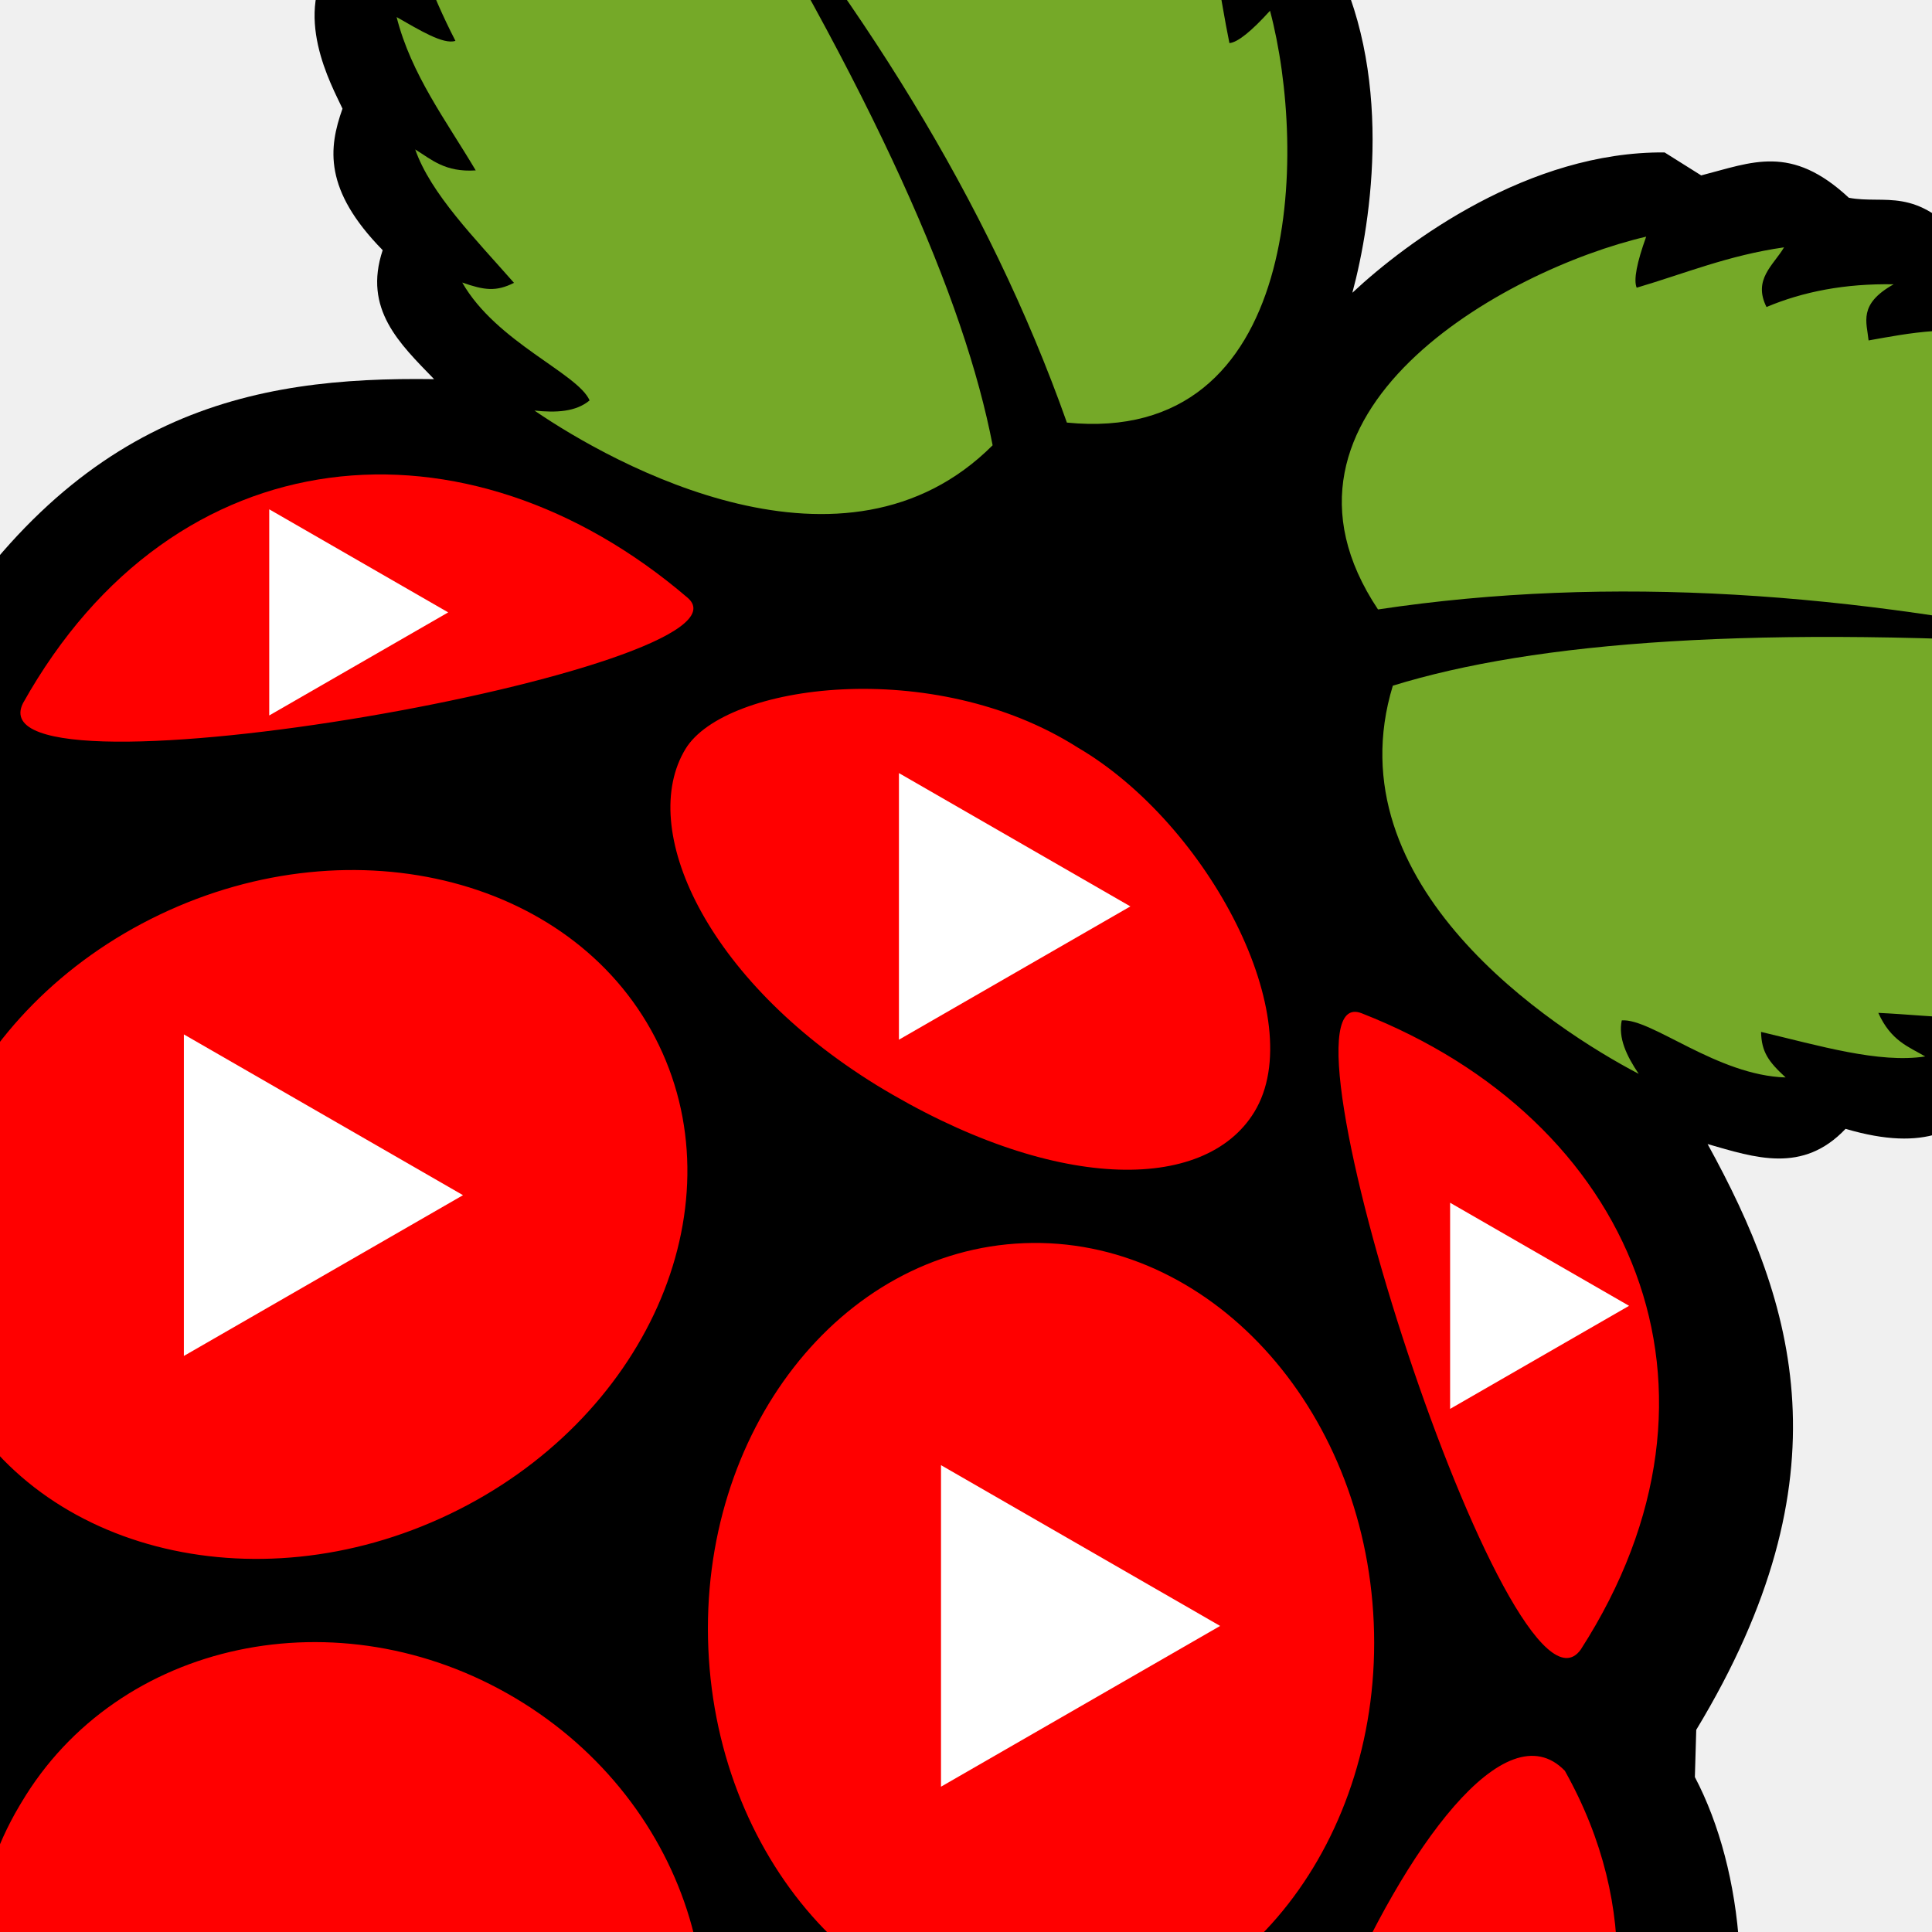
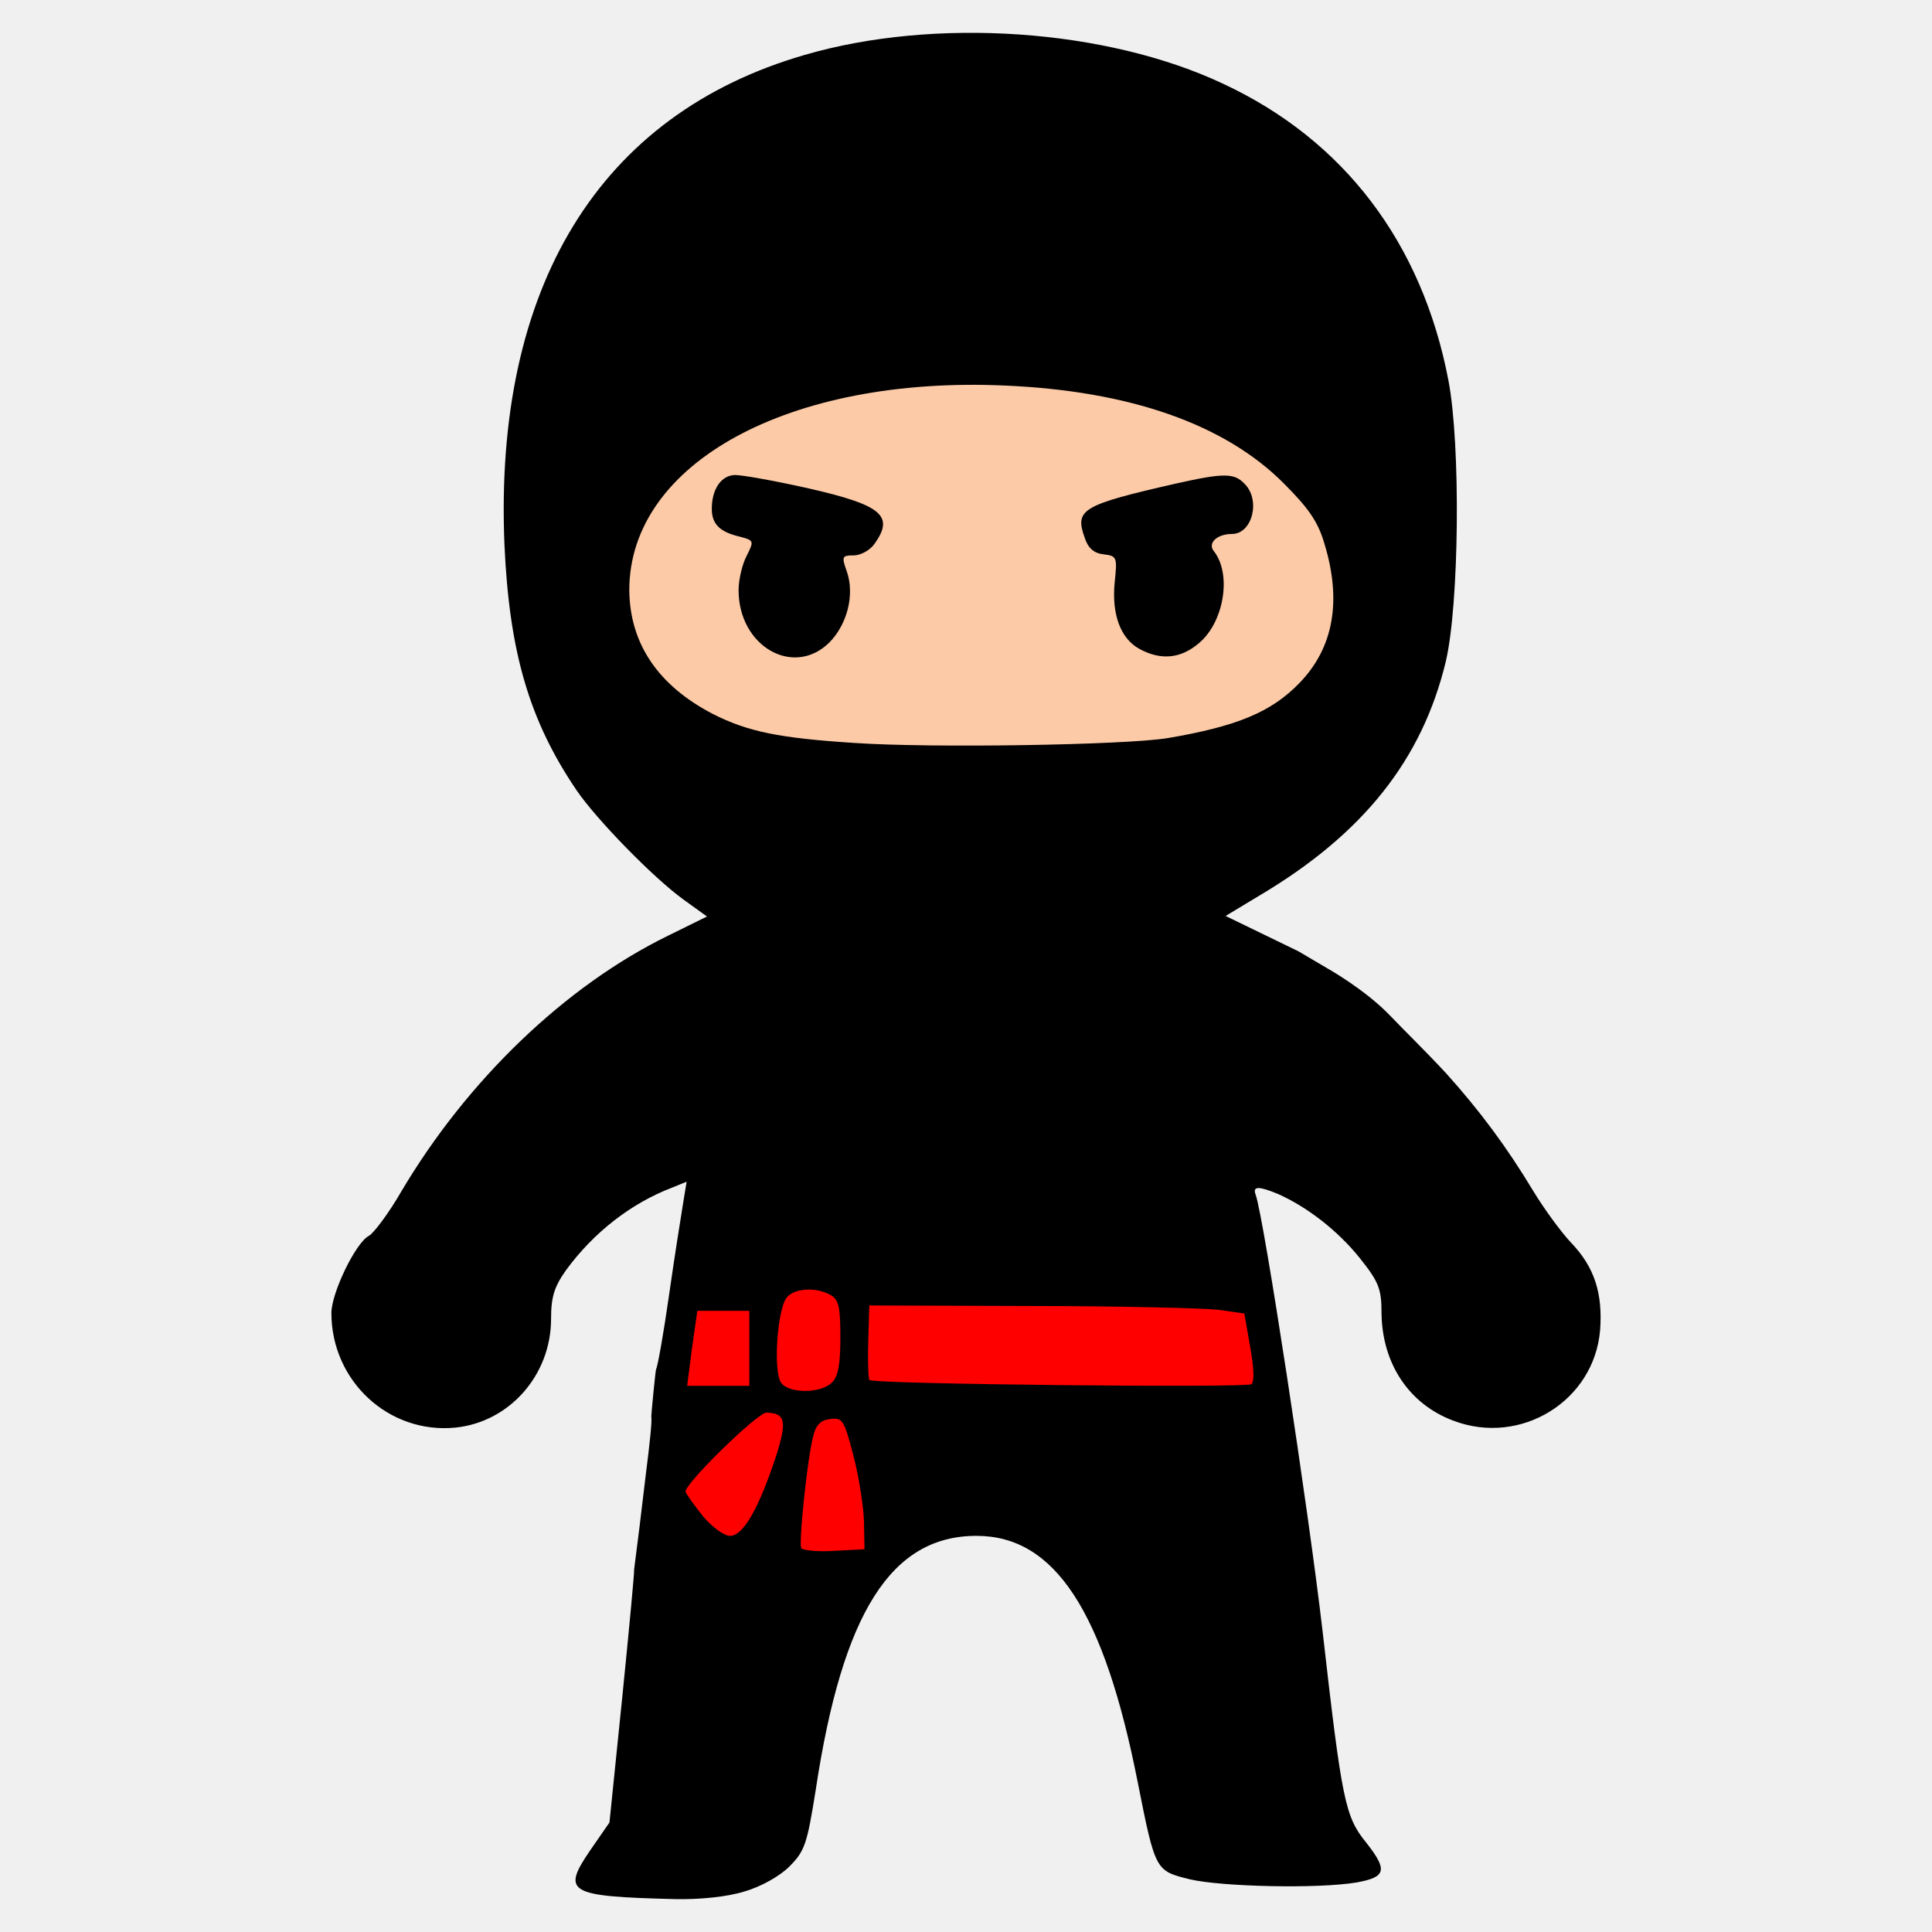
- <svg xmlns="http://www.w3.org/2000/svg" xmlns:ns1="https://greentree.cf" viewBox="0 0 500 500">
-   <g transform="matrix(2.215259, 1.330625, -1.330625, 2.215259, 21.32503, 535.1821)" style="">
-     <path d="M -41.207 -256.543 C -42.86 -256.492 -44.64 -255.881 -46.66 -254.288 C -51.605 -256.195 -56.403 -256.858 -60.692 -252.975 C -67.315 -253.834 -69.467 -252.061 -71.098 -249.991 C -72.552 -250.021 -81.977 -251.486 -86.3 -245.038 C -97.162 -246.323 -100.595 -238.649 -96.705 -231.492 C -98.924 -228.058 -101.223 -224.665 -96.035 -218.117 C -97.87 -214.471 -96.732 -210.515 -92.409 -205.728 C -93.549 -200.601 -91.307 -196.985 -87.284 -194.166 C -88.037 -187.151 -80.851 -183.072 -78.706 -181.619 C -77.882 -177.532 -76.165 -173.674 -67.958 -171.542 C -66.604 -165.45 -61.672 -164.398 -56.895 -163.12 C -72.682 -153.943 -86.22 -141.87 -86.128 -112.245 L -88.441 -108.12 C -106.543 -97.112 -122.829 -61.73 -97.361 -32.972 C -95.698 -23.97 -92.908 -17.504 -90.424 -10.348 C -86.709 18.488 -62.462 31.991 -56.066 33.588 C -46.695 40.726 -36.714 47.499 -23.206 52.244 C -10.475 65.375 3.319 70.38 17.188 70.372 C 17.392 70.372 45.465 65.376 58.198 52.244 C 71.704 47.499 81.685 40.726 91.058 33.588 C 97.452 31.991 121.699 18.488 125.414 -10.348 C 127.898 -17.504 130.688 -23.97 132.352 -32.972 C 157.818 -61.733 141.533 -97.116 123.432 -108.124 L 121.115 -112.249 C 121.207 -141.871 107.669 -153.945 91.882 -163.124 C 96.658 -164.402 101.592 -165.454 102.944 -171.546 C 111.151 -173.679 112.869 -177.536 113.692 -181.623 C 115.838 -183.076 123.023 -187.155 122.272 -194.17 C 126.293 -196.989 128.536 -200.606 127.395 -205.732 C 131.719 -210.519 132.856 -214.475 131.021 -218.122 C 136.211 -224.666 133.908 -228.059 131.692 -231.493 C 135.58 -238.65 132.149 -246.325 121.283 -245.039 C 116.963 -251.487 107.539 -250.023 106.081 -249.993 C 104.451 -252.062 102.299 -253.835 95.676 -252.976 C 91.387 -256.859 86.591 -256.197 81.644 -254.289 C 75.77 -258.924 71.884 -255.209 67.444 -253.804 C 60.332 -256.128 58.705 -252.945 55.211 -251.648 C 47.455 -253.287 45.098 -249.719 41.381 -245.953 L 37.055 -246.039 C 25.357 -239.145 19.545 -225.107 17.485 -217.89 C 15.425 -225.108 9.626 -239.146 -2.07 -246.039 L -6.395 -245.953 C -10.118 -249.719 -12.474 -253.287 -20.23 -251.648 C -23.725 -252.945 -25.345 -256.128 -32.463 -253.804 C -35.377 -254.726 -38.057 -256.642 -41.212 -256.544" />
-     <path d="M -64.497 -226.214 C -33.461 -210.213 -15.418 -197.269 -5.533 -186.245 C -10.595 -165.956 -37.003 -165.03 -46.659 -165.599 C -44.682 -166.519 -43.032 -167.622 -42.447 -169.315 C -44.87 -171.037 -53.461 -169.497 -59.459 -172.866 C -57.155 -173.344 -56.077 -173.809 -55 -175.509 C -60.666 -177.316 -66.77 -178.874 -70.36 -181.868 C -68.423 -181.844 -66.614 -181.434 -64.084 -183.189 C -69.159 -185.924 -74.575 -188.092 -78.783 -192.273 C -76.159 -192.337 -73.33 -192.299 -72.507 -193.264 C -77.152 -196.142 -81.072 -199.342 -84.316 -202.843 C -80.644 -202.4 -79.093 -202.781 -78.205 -203.421 C -81.717 -207.018 -86.161 -210.055 -88.28 -214.487 C -85.554 -213.547 -83.059 -213.187 -81.261 -214.569 C -82.454 -217.261 -87.566 -218.849 -90.51 -225.14 C -87.639 -224.861 -84.595 -224.514 -83.986 -225.14 C -85.318 -230.568 -87.604 -233.62 -89.846 -236.782 C -83.703 -236.873 -74.395 -236.758 -74.816 -237.277 L -78.615 -241.158 C -72.614 -242.774 -66.474 -240.899 -62.016 -239.507 C -60.015 -241.086 -62.052 -243.083 -64.494 -245.122 C -59.394 -244.441 -54.786 -243.269 -50.62 -241.654 C -48.395 -243.663 -52.065 -245.673 -53.841 -247.682 C -45.962 -246.188 -42.624 -244.087 -39.307 -241.984 C -36.9 -244.291 -39.169 -246.252 -40.793 -248.26 C -34.852 -246.06 -31.792 -243.219 -28.571 -240.415 C -27.479 -241.889 -25.796 -242.97 -27.828 -246.526 C -23.61 -244.095 -20.433 -241.23 -18.083 -238.02 C -15.473 -239.682 -16.528 -241.954 -16.514 -244.049 C -12.13 -240.483 -9.348 -236.688 -5.943 -232.983 C -5.257 -233.483 -4.657 -235.176 -4.126 -237.855 C 6.331 -227.71 21.108 -202.155 -0.328 -192.023 C -18.571 -207.069 -40.359 -218.006 -64.504 -226.21 L -64.497 -226.214 M 100.181 -226.214 C 69.149 -210.211 51.106 -197.271 41.222 -186.245 C 46.284 -165.956 72.691 -165.03 82.347 -165.599 C 80.37 -166.519 78.72 -167.622 78.136 -169.315 C 80.559 -171.037 89.15 -169.497 95.147 -172.866 C 92.843 -173.344 91.766 -173.809 90.688 -175.509 C 96.355 -177.316 102.459 -178.874 106.048 -181.868 C 104.111 -181.844 102.302 -181.434 99.772 -183.189 C 104.848 -185.924 110.264 -188.092 114.472 -192.273 C 111.847 -192.337 109.018 -192.299 108.196 -193.264 C 112.841 -196.142 116.761 -199.342 120.005 -202.843 C 116.332 -202.4 114.782 -202.781 113.894 -203.421 C 117.405 -207.018 121.85 -210.055 123.969 -214.487 C 121.242 -213.547 118.747 -213.187 116.949 -214.569 C 118.142 -217.261 123.255 -218.849 126.198 -225.14 C 123.328 -224.861 120.283 -224.514 119.674 -225.14 C 121.009 -230.57 123.295 -233.622 125.537 -236.784 C 119.394 -236.875 110.086 -236.76 110.507 -237.279 L 114.306 -241.161 C 108.305 -242.776 102.165 -240.901 97.707 -239.509 C 95.706 -241.088 97.742 -243.085 100.184 -245.124 C 95.085 -244.444 90.476 -243.271 86.311 -241.656 C 84.085 -243.665 87.756 -245.675 89.532 -247.684 C 81.653 -246.19 78.315 -244.089 74.997 -241.986 C 72.59 -244.293 74.86 -246.254 76.484 -248.262 C 70.543 -246.062 67.483 -243.221 64.262 -240.417 C 63.169 -241.891 61.487 -242.972 63.518 -246.528 C 59.301 -244.097 56.124 -241.232 53.774 -238.022 C 51.164 -239.684 52.219 -241.957 52.205 -244.051 C 47.821 -240.485 45.039 -236.691 41.634 -232.985 C 40.948 -233.485 40.348 -235.178 39.817 -237.858 C 29.36 -227.712 14.583 -202.157 36.019 -192.025 C 54.252 -207.075 76.039 -218.01 100.185 -226.214 L 100.181 -226.214" fill="#75A928" />
-     <path d="M 55.428 -19.615 C 55.536 -0.682 38.979 14.747 18.448 14.846 C -2.084 14.946 -18.816 -0.321 -18.924 -19.254 C -18.925 -19.374 -18.925 -19.495 -18.924 -19.615 C -19.032 -38.547 -2.476 -53.976 18.056 -54.076 C 38.588 -54.176 55.319 -38.909 55.428 -19.976 L 55.428 -19.615 M -3.259 -117.544 C 12.145 -107.451 14.922 -84.575 2.943 -66.449 C -9.036 -48.322 -31.234 -41.808 -46.638 -51.9 C -62.042 -61.993 -64.818 -84.869 -52.84 -102.995 C -40.861 -121.122 -18.663 -127.636 -3.259 -117.544 M 38.317 -119.371 C 22.914 -109.279 20.137 -86.402 32.115 -68.276 C 44.094 -50.149 66.292 -43.635 81.696 -53.728 C 97.1 -63.82 99.877 -86.696 87.898 -104.823 C 75.92 -122.949 53.722 -129.463 38.317 -119.371 M -80.247 -101.044 C -63.616 -105.502 -74.632 -32.241 -88.164 -38.252 C -103.049 -50.224 -107.843 -85.285 -80.247 -101.044 M 111.948 -101.957 C 95.315 -106.414 106.333 -33.15 119.865 -39.161 C 134.75 -51.134 139.544 -86.199 111.948 -101.957 M 55.441 -156.514 C 84.142 -161.36 108.024 -144.308 107.06 -113.186 C 106.116 -101.254 44.867 -154.737 55.441 -156.514 M -23.859 -157.427 C -52.562 -162.274 -76.442 -145.218 -75.478 -114.098 C -74.534 -102.167 -13.284 -155.65 -23.859 -157.427 M 17.369 -164.685 C 0.239 -165.131 -16.201 -151.972 -16.241 -144.339 C -16.288 -135.065 -2.697 -125.569 17.486 -125.328 C 38.096 -125.181 51.248 -132.929 51.314 -142.5 C 51.39 -153.344 32.569 -164.853 17.369 -164.686 L 17.369 -164.685 M 18.415 25.495 C 33.35 24.843 53.39 30.305 53.43 37.552 C 53.678 44.588 35.255 60.486 17.425 60.179 C -1.041 60.976 -19.148 45.053 -18.911 39.534 C -19.188 31.442 3.573 25.124 18.415 25.495 M -36.749 -17.45 C -26.116 -4.64 -21.268 17.866 -30.142 24.501 C -38.537 29.566 -58.924 27.48 -73.414 6.663 C -83.187 -10.805 -81.928 -28.58 -75.066 -33.802 C -64.805 -40.052 -48.951 -31.609 -36.748 -17.45 L -36.749 -17.45 M 71.451 -21.511 C 59.946 -8.036 53.54 16.542 61.932 24.458 C 69.957 30.608 91.499 29.748 107.411 7.669 C 118.965 -7.16 115.094 -31.925 108.494 -38.501 C 98.69 -46.084 84.615 -36.379 71.451 -21.515 L 71.451 -21.511" style="fill: rgb(255, 0, 0);" />
+ <svg xmlns="http://www.w3.org/2000/svg" viewBox="-1473.501 -1395.468 3606.005 3606.005">
+   <g style="" transform="matrix(1, 0, 0, 1, -5244.958, -1878.855)">
+     <path d="M 4965 3334 L 4977 3234 C 4984 3180 4989 3132 4987 3128 C 4986.647 3126.236 4994.928 3040.608 4996 3039 C 4999 3034 5010 2972 5020 2902 C 5030 2832 5042 2756 5046 2732 L 5053 2689 L 5026 2700 C 4950 2729 4880 2783 4828 2854 C 4806 2885 4800 2904 4800 2945 C 4800 3050 4722 3138 4621 3148 C 4497 3160 4390 3061 4390 2934 C 4390 2897 4435 2803 4460 2790 C 4469 2785 4497 2748 4520 2708 C 4643 2500 4826 2324 5018 2230 L 5091 2194 L 5048 2163 C 4991 2122 4885 2013 4848 1959 C 4759 1828 4722 1700 4713 1500 C 4693 1019 4890 697 5273 586 C 5516 515 5837 537 6055 640 C 6280 745 6426 937 6475 1194 C 6498 1315 6495 1612 6470 1718 C 6426 1901 6316 2040 6122 2155 L 6059 2193 L 6195 2259 L 6251 2292 C 6251 2292 6320.248 2330.938 6367 2380 C 6391.1 2405.29 6428.417 2441.447 6470 2486 C 6533 2556 6583 2623 6633 2706 C 6653 2739 6685 2783 6704 2803 C 6748 2849 6763 2898 6758 2966 C 6747 3098 6610 3183 6484 3135 C 6401 3104 6351 3028 6350 2934 C 6350 2889 6345 2876 6309 2831 C 6268 2780 6211 2736 6157 2712 C 6121 2697 6109 2697 6115 2713 C 6130 2753 6214 3303 6240 3528 C 6276 3844 6282 3874 6321 3922 C 6362 3974 6359 3987 6303 3997 C 6231 4009 6052 4005 5992 3991 C 5928 3975 5928 3976 5895 3810 C 5832 3490 5740 3350 5594 3350 C 5435 3350 5344 3493 5294 3824 C 5278 3924 5274 3938 5245 3967 C 5227 3985 5192 4005 5160 4014 C 5128 4024 5076 4029 5031 4028 C 4832 4023 4819 4016 4873 3937 L 4909 3885 L 4933 3650 C 4946 3521 4956 3414 4955 3413 C 4955 3412.272 4965 3334 4965 3334 Z" style="" />
+     <g style="">
+       <path d="M 5267 3373 C 5262 3363 5278 3208 5289 3165 C 5294 3143 5303 3134 5321 3132 C 5344 3129 5347 3134 5364 3199 C 5374 3237 5383 3293 5384 3322 L 5385 3375 L 5328 3378 C 5297 3380 5270 3377 5267 3373 Z" style="fill: rgb(255, 0, 0);" />
+       <path d="M 5084 3314 C 5068 3294 5053 3273 5051 3268 C 5047 3255 5185 3120 5202 3120 C 5237 3121 5241 3135 5220 3201 C 5188 3298 5159 3350 5134 3350 C 5123 3350 5101 3334 5084 3314 Z" style="fill: rgb(255, 0, 0);" />
+       <path d="M 5230 3065 C 5214 3046 5222 2927 5240 2905 C 5254 2888 5293 2885 5321 2900 C 5337 2909 5340 2922 5340 2980 C 5340 3029 5336 3053 5324 3064 C 5304 3084 5246 3085 5230 3065 Z" style="fill: rgb(255, 0, 0);" />
+       <path d="M 5063 3000 L 5073 2930 L 5121 2930 L 5170 2930 L 5170 3000 L 5170 3070 L 5112 3070 L 5054 3070 L 5063 3000 Z" style="fill: rgb(255, 0, 0);" />
+       <path d="M 5394 3059 C 5392 3055 5391 3023 5392 2986 L 5394 2920 L 5695 2921 C 5860 2921 6017 2925 6045 2928 L 6094 2935 L 6105 2998 C 6112 3037 6113 3063 6107 3067 C 6095 3074 5399 3067 5394 3059 Z" style="fill: rgb(255, 0, 0);" />
+     </g>
+     <path d="M 5365 1870 C 5226 1861 5167 1849 5102 1816 C 5000 1763 4947 1685 4946 1585 C 4946 1348 5244 1185 5647 1203 C 5880 1213 6057 1275 6167 1385 C 6215 1433 6232 1458 6244 1500 C 6276 1606 6260 1693 6197 1758 C 6145 1812 6081 1839 5951 1861 C 5873 1874 5510 1880 5365 1870 Z M 5320 1682 C 5353 1648 5367 1593 5352 1550 C 5342 1522 5343 1520 5365 1520 C 5378 1520 5396 1510 5404 1498 C 5441 1446 5417 1426 5281 1395 C 5219 1381 5157 1370 5144 1370 C 5118 1370 5100 1396 5100 1433 C 5100 1461 5114 1476 5152 1485 C 5179 1492 5179 1493 5165 1521 C 5157 1536 5150 1565 5150 1585 C 5150 1690 5253 1749 5320 1682 Z M 6009 1684 C 6056 1645 6071 1555 6037 1512 C 6025 1497 6043 1480 6071 1480 C 6109 1480 6125 1416 6094 1386 C 6075 1366 6055 1366 5966 1386 C 5791 1426 5777 1434 5796 1487 C 5802 1506 5813 1516 5831 1518 C 5856 1521 5857 1523 5852 1570 C 5846 1630 5863 1676 5899 1695 C 5938 1716 5975 1713 6009 1684 Z" style="fill: rgb(252, 202, 167);" />
  </g>
-   <path d="M 469.361 -88.846 L 524.065 -120.354 L 469.361 -151.861 Z M 469.361 -88.846" fill="#fff" style="" />
-   <path d="M 232.645 269.073 L 292.541 234.574 L 232.645 200.078 Z M 232.645 269.073" fill="#fff" style="" transform="matrix(1, 0.00003, -0.00003, 1, 0.007037, -0.007878)" />
-   <path d="M 243.53 462.398 L 315.768 420.79 L 243.53 379.185 Z M 243.53 462.398" fill="#fff" style="" transform="matrix(1, 0.00003, -0.00003, 1, 0.012624, -0.008389)" />
-   <path d="M 47.588 350.919 L 119.826 309.311 L 47.588 267.706 Z M 47.588 350.919" fill="#fff" style="" transform="matrix(1, 0.00003, -0.00003, 1, 0.009314, -0.002253)" ns1:origin="0.381 0.514" />
-   <path d="M 69.679 185.161 L 115.992 158.485 L 69.679 131.811 Z M 69.679 185.161" fill="#fff" style="" transform="matrix(1, 0.00003, -0.00003, 1, 0.004755, -0.002785)" />
-   <path d="M 375.286 364.62 L 421.6 337.944 L 375.286 311.27 Z M 375.286 364.62" fill="#fff" style="" transform="matrix(1, 0.00003, -0.00003, 1, 0.01015, -0.0118)" ns1:origin="0.39 0.507" />
-   <path d="M 198.805 691.777 L 263.543 654.49 L 198.805 617.206 Z M 198.805 691.777" fill="#fff" style="" transform="matrix(0.857242, 0.514914, -0.514914, 0.857242, 370.0087, -25.60076)" />
-   <path d="M -117.27 494.006 L -52.532 456.719 L -117.27 419.434 Z M -117.27 494.006" fill="#fff" style="" transform="matrix(0.857242, 0.514914, -0.514914, 0.857242, 223.0511, 108.9172)" />
-   <path d="M -97.377 291.815 L -51.064 265.139 L -97.377 238.465 Z M -97.377 291.815" fill="#fff" style="" transform="matrix(0.857242, 0.514914, -0.514914, 0.857242, 125.9287, 76.06803)" />
-   <path d="M -15.113 684.658 L 31.201 657.982 L -15.113 631.308 Z M -15.113 684.658" fill="#fff" style="" transform="matrix(0.857242, 0.514914, -0.514914, 0.857242, 339.9529, 89.79041)" />
</svg>
